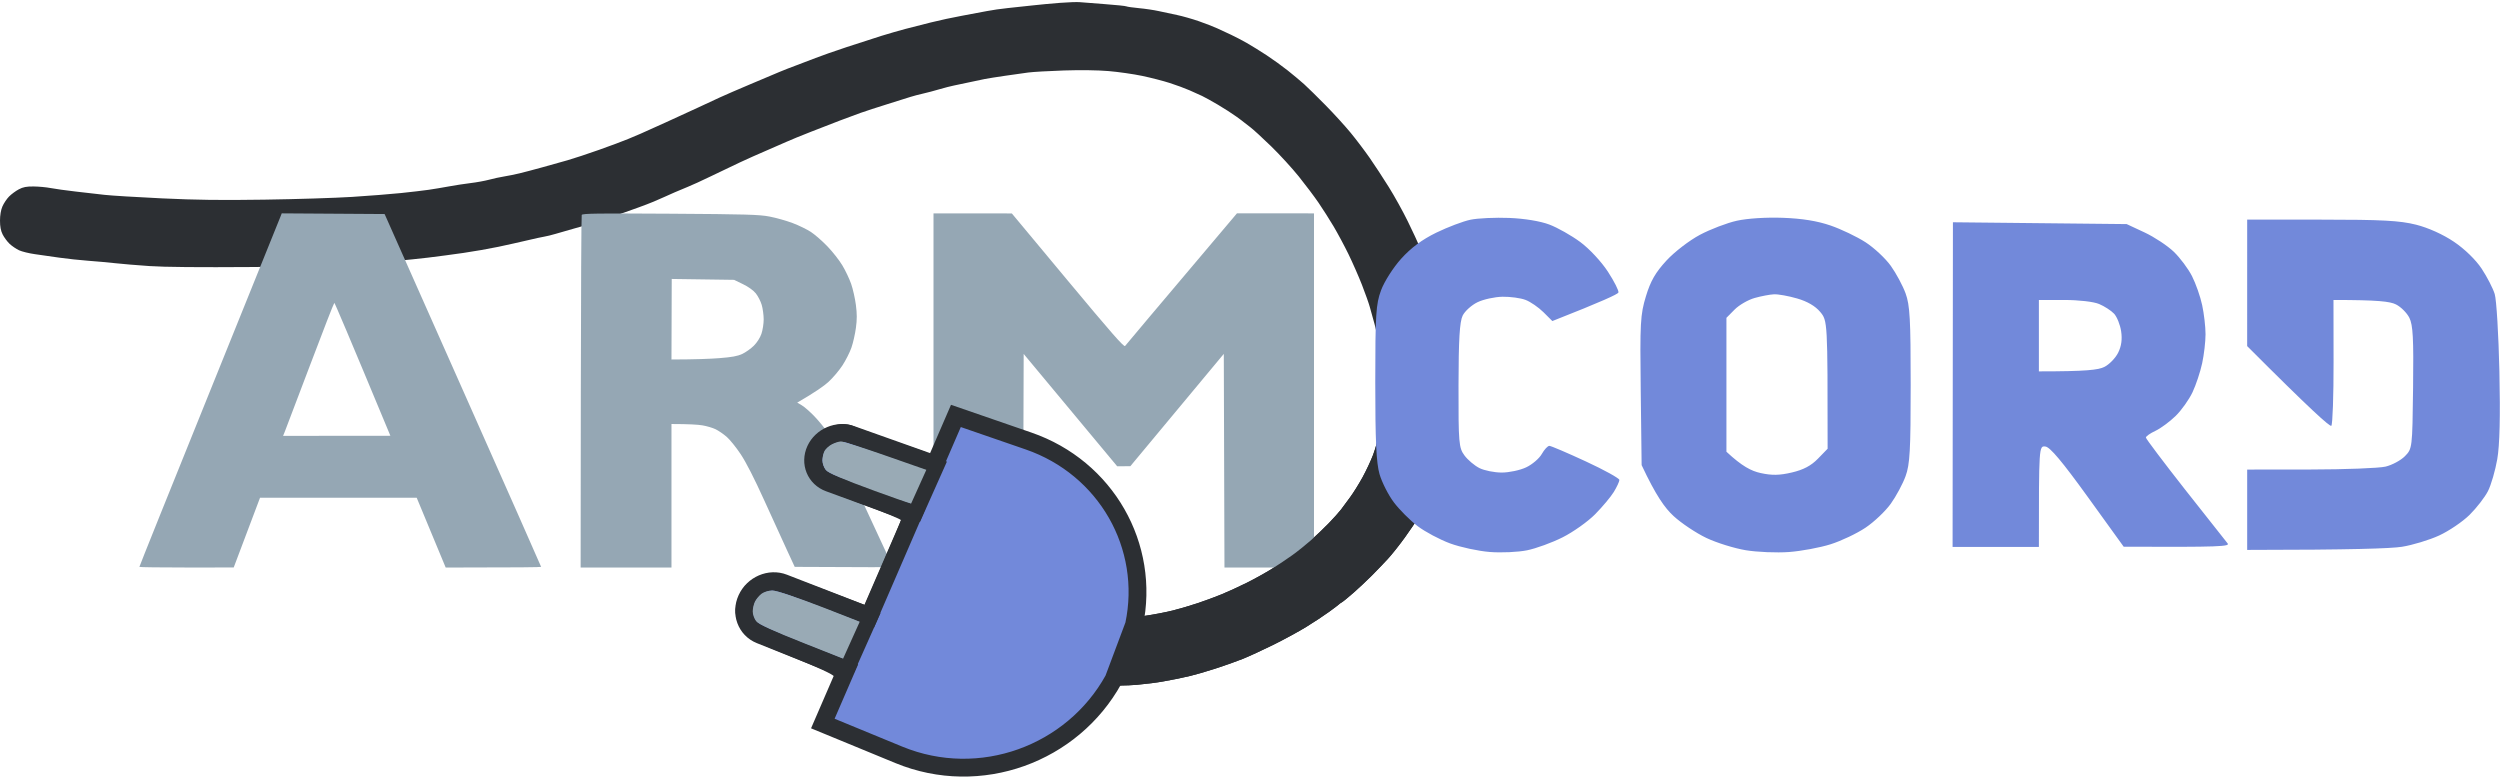
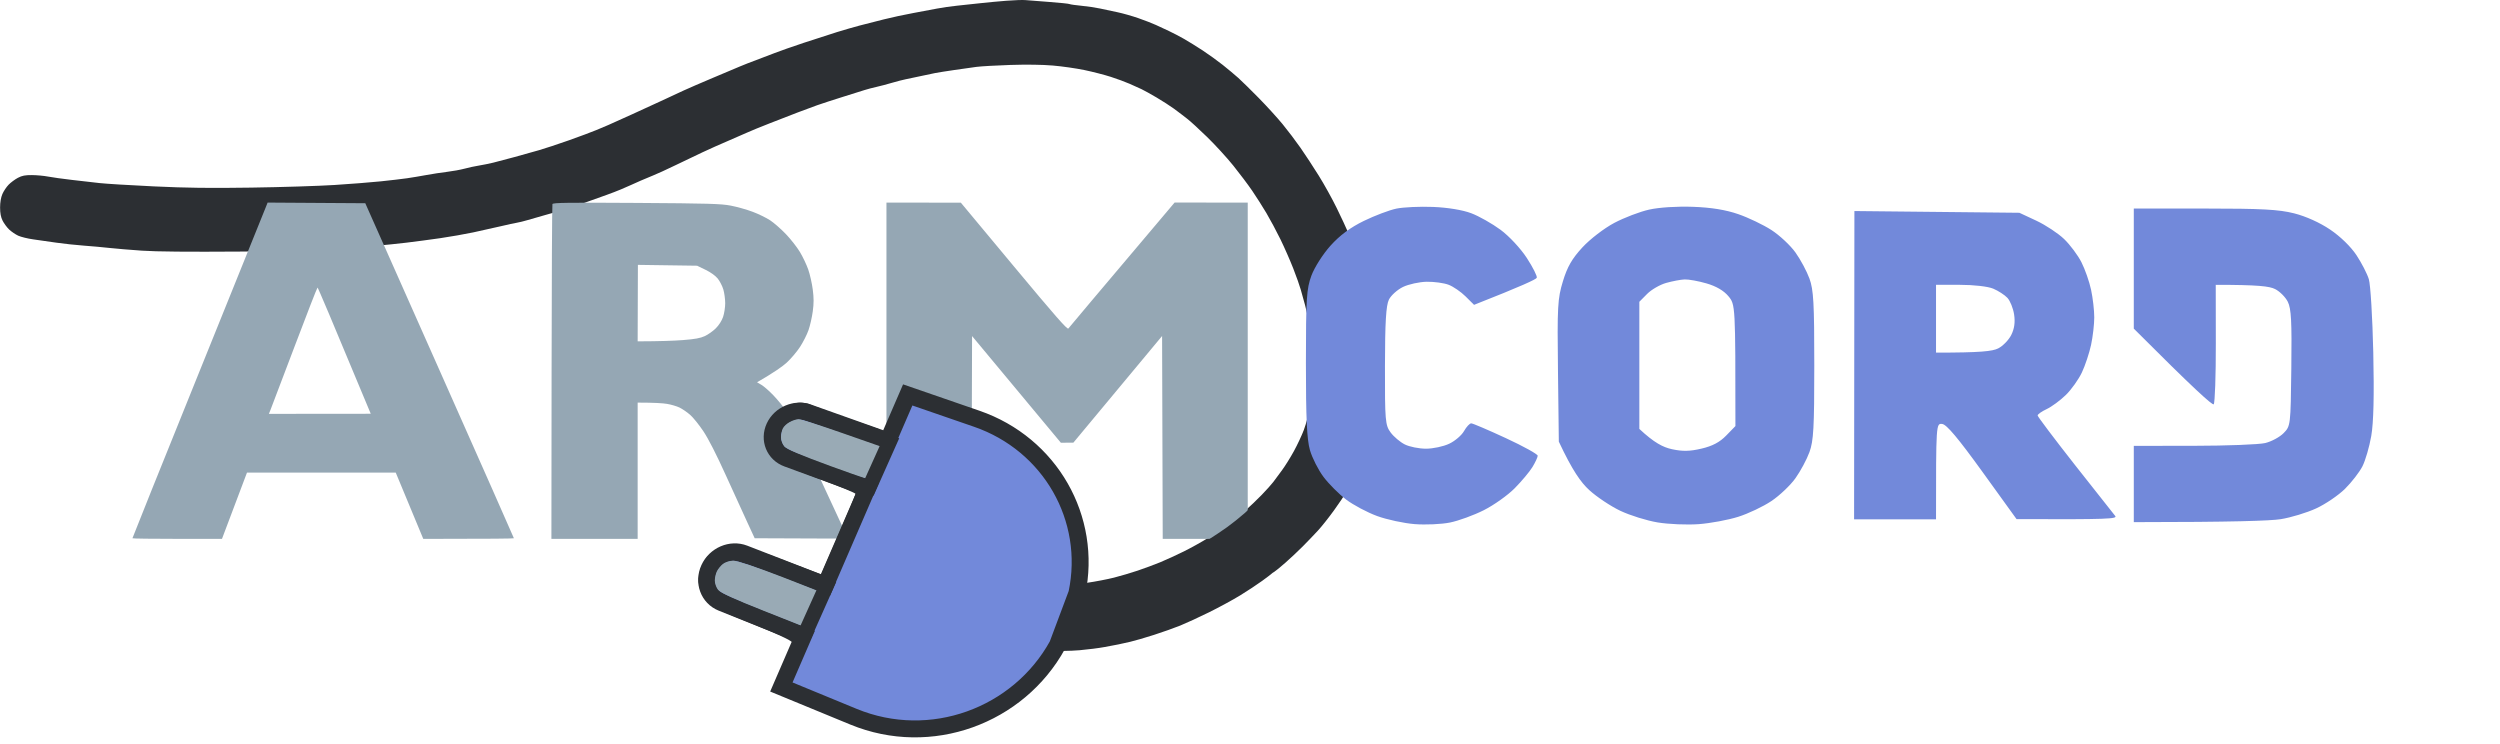
- <svg xmlns="http://www.w3.org/2000/svg" version="1.2" baseProfile="tiny-ps" viewBox="0 0 3446 1080" width="3446" height="1080">
+ <svg xmlns="http://www.w3.org/2000/svg" version="1.2" baseProfile="tiny-ps" viewBox="0 0 3629 1080" width="1613" height="480">
  <style>
		tspan { white-space:pre }
		.shp0 { fill: #2c2f33 } 
		.shp1 { fill: #95a7b4 } 
		.shp2 { fill: #7289da;stroke: #2c2f33;stroke-width: 24.572;stroke-dasharray: 0 } 
		.shp3 { fill: #99aab5 } 
		.shp4 { fill: #7289da } 
	</style>
  <g id="Folder 1">
    <g id="ARMCORD-LOGO">
-       <path id="Path 0" class="shp0" d="M1488.18 2.97C1491.67 3.31 1507.18 4.54 1522.64 5.66C1538.13 6.8 1551.59 8.2 1552.59 8.77C1553.59 9.31 1561.36 10.43 1569.84 11.23C1578.33 12 1590.56 13.83 1597.05 15.26C1603.53 16.69 1614.99 19.14 1622.48 20.69C1629.96 22.26 1643.42 26.09 1652.42 29.2C1661.39 32.31 1672.82 36.77 1677.82 39.06C1682.8 41.37 1691.4 45.34 1696.88 47.91C1702.37 50.49 1712.17 55.6 1718.66 59.29C1725.14 62.97 1737.4 70.57 1745.89 76.14C1754.37 81.71 1767.43 91.14 1774.92 97.09C1782.4 103.03 1792.61 111.57 1797.61 116.06C1802.58 120.54 1815.95 133.66 1827.29 145.2C1838.64 156.74 1854.15 173.77 1861.78 183.06C1869.41 192.34 1881.16 207.86 1887.9 217.54C1894.64 227.23 1906.53 245.34 1914.3 257.83C1922.1 270.29 1933.87 291.51 1940.45 305C1947.05 318.49 1954.48 334.4 1956.96 340.4C1959.48 346.37 1964.42 358.63 1967.99 367.6C1971.53 376.6 1974.45 384.77 1974.45 385.74C1974.45 386.74 1976.51 393.69 1979.02 401.17C1981.54 408.66 1984.76 420.51 1986.22 427.49C1987.71 434.49 1990.22 445.51 1991.82 452C1993.42 458.49 1995.54 471.14 1996.51 480.11C1997.48 489.11 1998.88 509.91 1999.62 526.4C2000.37 542.86 2000.34 561.66 1999.59 568.14C1998.82 574.63 1997.71 585.23 1997.11 591.71C1996.51 598.2 1994.39 610.06 1992.39 618.03C1990.37 626.03 1988.05 635.4 1987.19 638.91C1986.34 642.4 1982.65 653 1979.02 662.49C1975.39 671.97 1968.68 686.69 1964.11 695.17C1959.53 703.66 1954.59 713.03 1953.1 716.03C1951.62 719.03 1944.25 730.06 1936.7 740.51C1929.16 751 1918.47 764.49 1912.93 770.46C1907.39 776.46 1897.56 786.71 1891.07 793.23C1884.58 799.77 1873.27 810.4 1865.95 816.83C1858.61 823.26 1851.27 829.29 1849.61 830.2C1847.95 831.11 1846.18 832.37 1845.7 832.97C1845.18 833.57 1839.07 838.23 1832.07 843.31C1825.09 848.4 1810.81 857.83 1800.32 864.26C1789.83 870.69 1769.43 881.77 1754.95 888.91C1740.49 896.06 1721.69 904.71 1713.2 908.14C1704.71 911.57 1687.57 917.66 1675.11 921.66C1662.62 925.69 1647.11 930.2 1640.62 931.69C1634.14 933.2 1626.36 934.91 1623.36 935.51C1620.39 936.09 1611.39 937.8 1603.42 939.29C1595.42 940.8 1579.1 942.89 1567.1 943.94C1554.36 945.09 1531.44 945.4 1511.75 944.69C1481.64 943.63 1475.58 942.86 1452.78 937.11C1436.26 932.94 1424 928.71 1417.72 925C1412.4 921.86 1406.17 916.83 1403.86 913.83C1401.57 910.83 1398.32 903.09 1396.63 896.6C1393.89 886.11 1393.83 883.77 1396.12 875.71C1397.52 870.74 1400.23 864.2 1402.14 861.23C1404.03 858.23 1407.63 853.97 1410.12 851.74C1412.63 849.51 1418.35 845.94 1422.83 843.77C1428.32 841.14 1434.26 839.89 1440.98 839.97C1446.46 840.06 1453.41 841.03 1456.41 842.17C1459.41 843.29 1468.81 845.83 1477.27 847.83C1489.24 850.63 1499.87 851.49 1524.47 851.69C1545.96 851.89 1563.27 850.97 1578.02 848.89C1589.99 847.17 1607.53 843.8 1617.02 841.4C1626.51 838.97 1642.02 834.4 1651.51 831.2C1660.99 828.03 1675.68 822.54 1684.17 819.09C1692.65 815.6 1708.17 808.46 1718.66 803.26C1729.14 798.03 1744.66 789.4 1753.15 784.09C1761.63 778.74 1774.29 770.31 1781.26 765.29C1788.26 760.29 1799.69 751.14 1806.66 745C1813.66 738.83 1824.84 728.17 1831.49 721.29C1838.15 714.4 1845.78 705.91 1848.41 702.43C1851.04 698.91 1856.81 691.17 1861.18 685.17C1865.58 679.2 1873.21 666.94 1878.13 657.97C1883.07 648.97 1889.61 635.09 1892.64 627.11C1895.67 619.11 1900.24 602.37 1902.76 589.91C1906.44 571.66 1907.36 561.89 1907.36 540C1907.36 525.03 1906.59 508.29 1905.62 502.8C1904.64 497.31 1902.53 485.06 1900.9 475.57C1899.27 466.11 1896.36 452.63 1894.39 445.63C1892.44 438.66 1889.67 428.66 1888.21 423.4C1886.79 418.17 1881.87 404.29 1877.3 392.57C1872.7 380.83 1864.35 361.86 1858.75 350.37C1853.15 338.89 1843.95 321.74 1838.35 312.26C1832.72 302.77 1823.38 288.09 1817.58 279.6C1811.78 271.11 1799.49 254.77 1790.29 243.31C1781.06 231.83 1763.83 213 1751.97 201.49C1740.14 189.97 1727.17 178.11 1723.2 175.17C1719.2 172.23 1715.51 169.4 1715.03 168.86C1714.51 168.31 1709.66 164.63 1704.17 160.69C1698.71 156.71 1687.28 149.37 1678.77 144.34C1670.25 139.34 1660.45 133.89 1656.94 132.26C1653.45 130.63 1645.71 127.11 1639.71 124.49C1633.71 121.86 1621.48 117.31 1612.48 114.43C1603.5 111.54 1586.36 107.11 1574.36 104.6C1562.39 102.09 1541.56 99.11 1528.1 97.97C1512.73 96.69 1489.75 96.37 1466.38 97.14C1445.92 97.83 1423.89 99.09 1417.4 99.94C1410.89 100.8 1396.6 102.83 1385.63 104.43C1374.66 106 1362 108.03 1357.51 108.89C1353 109.77 1343.2 111.83 1335.71 113.49C1328.22 115.14 1318.85 117.14 1314.85 117.89C1310.85 118.66 1301.88 120.97 1294.88 123.03C1287.91 125.11 1277.71 127.8 1272.19 129.03C1266.71 130.26 1258.96 132.29 1254.96 133.57C1250.96 134.83 1236.67 139.31 1223.22 143.54C1209.73 147.74 1192.98 153.2 1185.98 155.69C1179.01 158.14 1166.35 162.83 1157.87 166.11C1149.38 169.37 1131.41 176.34 1117.95 181.6C1104.46 186.86 1089.35 193.06 1084.38 195.34C1079.38 197.66 1066.72 203.17 1056.23 207.63C1045.74 212.09 1029.43 219.37 1019.94 223.83C1010.46 228.29 992.48 236.89 980.02 242.91C967.54 248.97 953.25 255.51 948.25 257.46C943.25 259.43 935.11 262.83 930.11 265.06C925.11 267.29 918.59 270.2 915.59 271.54C912.59 272.91 906.05 275.74 901.07 277.89C896.07 280 886.67 283.6 880.19 285.91C873.7 288.23 859.01 293.46 847.53 297.57C836.04 301.66 822.15 306.31 816.67 307.86C811.18 309.43 799.75 312.66 791.27 315.03C782.78 317.4 771.35 320.69 765.86 322.34C760.38 323.97 753.43 325.69 750.43 326.14C747.43 326.6 736.83 328.91 726.83 331.29C716.86 333.66 698.89 337.66 686.91 340.2C674.94 342.74 653.28 346.54 638.82 348.63C624.34 350.71 602.31 353.66 589.82 355.14C577.33 356.6 558.56 358.57 548.07 359.46C537.59 360.37 513.5 362.49 494.56 364.2C468.38 366.51 433.09 367.46 348.46 368.06C273.97 368.6 226.56 368.17 205.99 366.74C189.02 365.6 167.79 363.8 158.78 362.8C149.81 361.77 133.07 360.29 121.58 359.43C110.12 358.6 92.15 356.66 81.66 355.14C71.18 353.6 56.09 351.43 48.09 350.34C40.12 349.23 30.32 346.83 26.32 345C22.32 343.14 16.4 339.11 13.14 336.03C9.92 332.94 5.63 327.14 3.63 323.14C1.11 318.11 0 312.26 0 304.09C0 296.69 1.23 289.43 3.31 284.6C5.14 280.34 9.23 274.23 12.4 270.97C15.57 267.74 21.63 263.23 25.86 261C31.83 257.83 36.46 256.94 46.29 257.03C53.26 257.09 63.89 258.06 69.86 259.23C75.86 260.37 91.38 262.54 104.35 264.03C117.32 265.51 135.3 267.57 144.27 268.6C153.27 269.63 188.79 271.8 223.22 273.43C271.22 275.69 304.28 276.11 364.77 275.2C408.21 274.57 462.52 272.86 485.47 271.4C508.41 269.94 538.64 267.57 552.62 266.11C566.59 264.66 583.73 262.66 590.73 261.63C597.71 260.63 610.36 258.51 618.85 256.94C627.34 255.37 640.82 253.29 648.8 252.34C656.8 251.4 668.23 249.31 674.2 247.71C680.2 246.09 689.6 244.06 695.09 243.2C700.57 242.31 709.97 240.43 715.95 238.97C721.95 237.54 735.83 233.86 746.8 230.83C757.78 227.8 773.72 223.34 782.21 220.91C790.69 218.49 810.27 212.03 825.75 206.54C841.21 201.06 859.19 194.34 865.67 191.63C872.16 188.91 879.93 185.66 882.93 184.34C885.9 183.06 901.42 176.09 917.39 168.83C933.36 161.57 953.79 152.2 962.77 148C971.77 143.77 984.82 137.69 991.8 134.49C998.8 131.26 1018 122.94 1034.46 116C1050.92 109.06 1068.89 101.49 1074.37 99.17C1079.86 96.83 1090.49 92.69 1097.98 89.94C1105.46 87.2 1117.29 82.66 1124.29 79.91C1131.29 77.14 1150.47 70.4 1166.95 64.94C1183.41 59.49 1205.04 52.51 1215.04 49.4C1225.02 46.31 1239.7 42.09 1247.7 39.97C1255.68 37.89 1271.62 33.83 1283.08 30.94C1294.56 28.06 1313.77 23.91 1325.74 21.77C1337.71 19.6 1353.23 16.69 1360.23 15.29C1367.2 13.89 1380.29 12 1389.26 11.11C1398.23 10.2 1413.35 8.57 1422.83 7.51C1432.32 6.43 1449.46 4.83 1460.95 3.94C1472.44 3.06 1484.67 2.63 1488.18 2.97Z" />
+       <path id="Path 0" class="shp0" d="M1488.18 0.12C1491.67 0.46 1507.18 1.69 1522.64 2.8C1538.13 3.95 1551.59 5.35 1552.59 5.92C1553.59 6.46 1561.36 7.58 1569.84 8.38C1578.33 9.15 1590.56 10.98 1597.05 12.4C1603.53 13.83 1614.99 16.29 1622.48 17.83C1629.96 19.4 1643.42 23.23 1652.42 26.35C1661.39 29.46 1672.82 33.92 1677.82 36.2C1682.8 38.52 1691.4 42.49 1696.88 45.06C1702.37 47.63 1712.17 52.75 1718.66 56.43C1725.14 60.12 1737.4 67.72 1745.89 73.29C1754.37 78.86 1767.43 88.29 1774.92 94.23C1782.4 100.18 1792.61 108.72 1797.61 113.2C1802.58 117.69 1815.95 130.8 1827.29 142.35C1838.64 153.89 1854.15 170.92 1861.78 180.2C1869.41 189.49 1881.16 205 1887.9 214.69C1894.64 224.38 1906.53 242.49 1914.3 254.98C1922.1 267.43 1933.87 288.66 1940.45 302.15C1947.05 315.63 1954.48 331.55 1956.96 337.55C1959.48 343.52 1964.42 355.78 1967.99 364.75C1971.53 373.75 1974.45 381.92 1974.45 382.89C1974.45 383.89 1976.51 390.83 1979.02 398.32C1981.54 405.8 1984.76 417.66 1986.22 424.63C1987.71 431.63 1990.22 442.66 1991.82 449.15C1993.42 455.63 1995.54 468.29 1996.51 477.26C1997.48 486.26 1998.88 507.06 1999.62 523.55C2000.37 540 2000.34 558.8 1999.59 565.29C1998.82 571.78 1997.71 582.38 1997.11 588.86C1996.51 595.35 1994.39 607.2 1992.39 615.18C1990.37 623.18 1988.05 632.55 1987.19 636.06C1986.34 639.55 1982.65 650.15 1979.02 659.63C1975.39 669.12 1968.68 683.83 1964.11 692.32C1959.53 700.8 1954.59 710.18 1953.1 713.18C1951.62 716.18 1944.25 727.2 1936.7 737.66C1929.16 748.15 1918.47 761.63 1912.93 767.6C1907.39 773.6 1897.56 783.86 1891.07 790.38C1884.58 796.92 1873.27 807.55 1865.95 813.98C1858.61 820.4 1851.27 826.43 1849.61 827.35C1847.95 828.26 1846.18 829.52 1845.7 830.12C1845.18 830.72 1839.07 835.38 1832.07 840.46C1825.09 845.55 1810.81 854.98 1800.32 861.4C1789.83 867.83 1769.43 878.92 1754.95 886.06C1740.49 893.2 1721.69 901.86 1713.2 905.29C1704.71 908.72 1687.57 914.8 1675.11 918.8C1662.62 922.83 1647.11 927.35 1640.62 928.83C1634.14 930.35 1626.36 932.06 1623.36 932.66C1620.39 933.23 1611.39 934.95 1603.42 936.43C1595.42 937.95 1579.1 940.03 1567.1 941.09C1554.36 942.23 1531.44 942.55 1511.75 941.83C1481.64 940.78 1475.58 940 1452.78 934.26C1436.26 930.09 1424 925.86 1417.72 922.15C1412.4 919 1406.17 913.98 1403.86 910.98C1401.57 907.98 1398.32 900.23 1396.63 893.75C1393.89 883.26 1393.83 880.92 1396.12 872.86C1397.52 867.89 1400.23 861.35 1402.14 858.38C1404.03 855.38 1407.63 851.12 1410.12 848.89C1412.63 846.66 1418.35 843.09 1422.83 840.92C1428.32 838.29 1434.26 837.03 1440.98 837.12C1446.46 837.2 1453.41 838.18 1456.41 839.32C1459.41 840.43 1468.81 842.98 1477.27 844.98C1489.24 847.78 1499.87 848.63 1524.47 848.83C1545.96 849.03 1563.27 848.12 1578.02 846.03C1589.99 844.32 1607.53 840.95 1617.02 838.55C1626.51 836.12 1642.02 831.55 1651.51 828.35C1660.99 825.18 1675.68 819.69 1684.17 816.23C1692.65 812.75 1708.17 805.6 1718.66 800.4C1729.14 795.18 1744.66 786.55 1753.15 781.23C1761.63 775.89 1774.29 767.46 1781.26 762.43C1788.26 757.43 1799.69 748.29 1806.66 742.15C1813.66 735.98 1824.84 725.32 1831.49 718.43C1838.15 711.55 1845.78 703.06 1848.41 699.58C1851.04 696.06 1856.81 688.32 1861.18 682.32C1865.58 676.35 1873.21 664.09 1878.13 655.12C1883.07 646.12 1889.61 632.23 1892.64 624.26C1895.67 616.26 1900.24 599.52 1902.76 587.06C1906.44 568.8 1907.36 559.03 1907.36 537.15C1907.36 522.18 1906.59 505.43 1905.62 499.95C1904.64 494.46 1902.53 482.2 1900.9 472.72C1899.27 463.26 1896.36 449.78 1894.39 442.78C1892.44 435.8 1889.67 425.8 1888.21 420.55C1886.79 415.32 1881.87 401.43 1877.3 389.72C1872.7 377.98 1864.35 359 1858.75 347.52C1853.15 336.03 1843.95 318.89 1838.35 309.4C1832.72 299.92 1823.38 285.23 1817.58 276.75C1811.78 268.26 1799.49 251.92 1790.29 240.46C1781.06 228.98 1763.83 210.15 1751.97 198.63C1740.14 187.12 1727.17 175.26 1723.2 172.32C1719.2 169.38 1715.51 166.55 1715.03 166C1714.51 165.46 1709.66 161.78 1704.17 157.83C1698.71 153.86 1687.28 146.52 1678.77 141.49C1670.25 136.49 1660.45 131.03 1656.94 129.4C1653.45 127.78 1645.71 124.26 1639.71 121.63C1633.71 119 1621.48 114.46 1612.48 111.58C1603.5 108.69 1586.36 104.26 1574.36 101.75C1562.39 99.23 1541.56 96.26 1528.1 95.12C1512.73 93.83 1489.75 93.52 1466.38 94.29C1445.92 94.98 1423.89 96.23 1417.4 97.09C1410.89 97.95 1396.6 99.98 1385.63 101.58C1374.66 103.15 1362 105.18 1357.51 106.03C1353 106.92 1343.2 108.98 1335.71 110.63C1328.22 112.29 1318.85 114.29 1314.85 115.03C1310.85 115.8 1301.88 118.12 1294.88 120.18C1287.91 122.26 1277.71 124.95 1272.19 126.18C1266.71 127.4 1258.96 129.43 1254.96 130.72C1250.96 131.98 1236.67 136.46 1223.22 140.69C1209.73 144.89 1192.98 150.35 1185.98 152.83C1179.01 155.29 1166.35 159.98 1157.87 163.26C1149.38 166.52 1131.41 173.49 1117.95 178.75C1104.46 184 1089.35 190.2 1084.38 192.49C1079.38 194.8 1066.72 200.32 1056.23 204.78C1045.74 209.23 1029.43 216.52 1019.94 220.98C1010.46 225.43 992.48 234.03 980.02 240.06C967.54 246.12 953.25 252.66 948.25 254.6C943.25 256.58 935.11 259.98 930.11 262.2C925.11 264.43 918.59 267.35 915.59 268.69C912.59 270.06 906.05 272.89 901.07 275.03C896.07 277.15 886.67 280.75 880.19 283.06C873.7 285.38 859.01 290.6 847.53 294.72C836.04 298.8 822.15 303.46 816.67 305C811.18 306.58 799.75 309.8 791.27 312.18C782.78 314.55 771.35 317.83 765.86 319.49C760.38 321.12 753.43 322.83 750.43 323.29C747.43 323.75 736.83 326.06 726.83 328.43C716.86 330.8 698.89 334.8 686.91 337.35C674.94 339.89 653.28 343.69 638.82 345.78C624.34 347.86 602.31 350.8 589.82 352.29C577.33 353.75 558.56 355.72 548.07 356.6C537.59 357.52 513.5 359.63 494.56 361.35C468.38 363.66 433.09 364.6 348.46 365.2C273.97 365.75 226.56 365.32 205.99 363.89C189.02 362.75 167.79 360.95 158.78 359.95C149.81 358.92 133.07 357.43 121.58 356.58C110.12 355.75 92.15 353.8 81.66 352.29C71.18 350.75 56.09 348.58 48.09 347.49C40.12 346.38 30.32 343.98 26.32 342.15C22.32 340.29 16.4 336.26 13.14 333.18C9.92 330.09 5.63 324.29 3.63 320.29C1.11 315.26 0 309.4 0 301.23C0 293.83 1.23 286.58 3.31 281.75C5.14 277.49 9.23 271.38 12.4 268.12C15.57 264.89 21.63 260.38 25.86 258.15C31.83 254.98 36.46 254.09 46.29 254.18C53.26 254.23 63.89 255.2 69.86 256.38C75.86 257.52 91.38 259.69 104.35 261.18C117.32 262.66 135.3 264.72 144.27 265.75C153.27 266.78 188.79 268.95 223.22 270.58C271.22 272.83 304.28 273.26 364.77 272.35C408.21 271.72 462.52 270 485.47 268.55C508.41 267.09 538.64 264.72 552.62 263.26C566.59 261.8 583.73 259.8 590.73 258.78C597.71 257.78 610.36 255.66 618.85 254.09C627.34 252.52 640.82 250.43 648.8 249.49C656.8 248.55 668.23 246.46 674.2 244.86C680.2 243.23 689.6 241.2 695.09 240.35C700.57 239.46 709.97 237.58 715.95 236.12C721.95 234.69 735.83 231 746.8 227.98C757.78 224.95 773.72 220.49 782.21 218.06C790.69 215.63 810.27 209.18 825.75 203.69C841.21 198.2 859.19 191.49 865.67 188.78C872.16 186.06 879.93 182.8 882.93 181.49C885.9 180.2 901.42 173.23 917.39 165.98C933.36 158.72 953.79 149.35 962.77 145.15C971.77 140.92 984.82 134.83 991.8 131.63C998.8 128.4 1018 120.09 1034.46 113.15C1050.92 106.2 1068.89 98.63 1074.37 96.32C1079.86 93.98 1090.49 89.83 1097.98 87.09C1105.46 84.35 1117.29 79.8 1124.29 77.06C1131.29 74.29 1150.47 67.55 1166.95 62.09C1183.41 56.63 1205.04 49.66 1215.04 46.55C1225.02 43.46 1239.7 39.23 1247.7 37.12C1255.68 35.03 1271.62 30.98 1283.08 28.09C1294.56 25.2 1313.77 21.06 1325.74 18.92C1337.71 16.75 1353.23 13.83 1360.23 12.43C1367.2 11.03 1380.29 9.15 1389.26 8.26C1398.23 7.35 1413.35 5.72 1422.83 4.66C1432.32 3.58 1449.46 1.98 1460.95 1.09C1472.44 0.2 1484.67 -0.22 1488.18 0.12Z" />
      <path id="Path 0" fill-rule="evenodd" class="shp1" d="M388.35 294.09L530.16 295.03L638.02 537.74C697.37 671.23 745.89 780.86 745.89 781.37C745.89 781.86 716.29 782.29 614.34 782.31L574.39 686.11L358.43 686.06L322.14 782.23L257.25 782.26C221.56 782.26 192.27 781.89 192.13 781.4C192.02 780.91 235.22 673.31 288.2 542.31C341.14 411.29 385.35 301.83 386.4 299.09L388.35 294.09ZM427.41 503.26C445.24 456.09 460.27 417.49 460.84 417.46C461.41 417.43 479.04 458.66 538.1 600.66L390.2 600.8L392.6 594.89C393.95 591.66 409.61 550.43 427.41 503.26ZM801.84 296.23C801.3 297.57 800.75 407.46 800.61 540.46L800.35 782.26L925.56 782.26L925.56 584.46C950.19 584.49 962.22 585.31 968.22 586.31C974.2 587.31 982.37 589.71 986.37 591.66C990.37 593.6 997.23 598.29 1001.6 602.09C1006 605.86 1014.74 616.71 1021.06 626.2C1028.46 637.34 1039.91 659.8 1053.46 689.71C1065 715.17 1079.18 746.2 1084.95 758.69L1095.43 781.37C1200.07 782.06 1230.47 781.86 1230.47 781.37C1230.47 780.86 1226.3 771.69 1221.22 760.94C1216.16 750.2 1202.59 721.03 1191.1 696.06C1179.61 671.11 1165.3 640.91 1159.3 628.91C1153.3 616.94 1145.07 602.26 1141.01 596.26C1136.92 590.26 1128.64 580.2 1122.61 573.89C1116.55 567.57 1108.72 560.71 1105.23 558.69L1098.89 554.97C1123.81 540.57 1135.95 531.89 1141.98 526.4C1147.98 520.91 1156.64 510.69 1161.21 503.71C1165.78 496.71 1171.35 485.69 1173.61 479.2C1175.87 472.71 1178.64 460.49 1179.78 452C1181.38 440.31 1181.36 432.6 1179.75 420.23C1178.58 411.26 1175.64 398.2 1173.18 391.2C1170.73 384.2 1165.3 372.77 1161.1 365.8C1156.9 358.8 1147.72 347.09 1140.69 339.77C1133.67 332.43 1123.44 323.49 1117.95 319.86C1112.46 316.23 1101.01 310.63 1092.52 307.46C1084.06 304.26 1069.75 300.23 1060.77 298.51C1046.6 295.77 1028.54 295.26 923.62 294.57C824.01 293.94 802.61 294.23 801.84 296.23ZM925.91 384.51L1011.86 385.74L1024.06 391.66C1031.49 395.23 1038.43 400.23 1041.77 404.34C1044.8 408.09 1048.49 415.26 1049.94 420.23C1051.43 425.23 1052.63 434.2 1052.66 440.2C1052.66 446.17 1051.26 455.17 1049.54 460.17C1047.69 465.57 1043.49 472.17 1039.09 476.54C1035.06 480.54 1027.86 485.66 1023.11 487.89C1016.63 490.91 1008.77 492.34 991.37 493.69C978.62 494.66 958.62 495.46 925.56 495.54L925.91 384.51ZM1286.74 782.26L1410.12 782.26L1411.03 487.86L1539.9 642.69L1558.04 642.63L1686.88 487.77L1687.8 782.26L1811.21 782.26L1811.21 294.11L1705.06 294.03C1586.9 433.8 1551.79 475.51 1550.79 476.91C1549.39 478.89 1531.33 458.29 1471.84 386.83L1394.72 294.2L1286.74 294.11L1286.74 782.26Z" />
      <path id="Path 0" class="shp0" d="M1906.76 585.94C1908.36 586.63 1917.13 597.77 1926.22 610.69C1935.33 623.63 1945.68 639.14 1949.22 645.17C1952.76 651.2 1959.08 660.63 1963.25 666.11C1967.42 671.63 1970.82 677.74 1970.82 679.74C1970.82 681.74 1967.42 689.49 1963.31 696.97C1959.16 704.46 1954.56 713.03 1953.1 716.03C1951.62 719.03 1944.25 730.06 1936.7 740.51C1929.16 751 1918.47 764.49 1912.93 770.46C1907.39 776.46 1897.56 786.71 1891.07 793.23C1884.58 799.77 1873.27 810.4 1865.95 816.83C1858.61 823.26 1851.27 829.29 1849.61 830.2C1847.95 831.11 1846.18 832.37 1845.7 832.97C1845.18 833.57 1839.07 838.23 1832.07 843.31C1825.09 848.4 1810.81 857.83 1800.32 864.26C1789.83 870.69 1769.43 881.77 1754.95 888.91C1740.49 896.06 1721.69 904.71 1713.2 908.14C1704.71 911.57 1687.57 917.66 1675.11 921.66C1662.62 925.69 1647.11 930.2 1640.62 931.69C1634.14 933.2 1626.36 934.91 1623.36 935.51C1620.39 936.09 1611.39 937.8 1603.42 939.29C1595.42 940.8 1579.1 942.89 1567.1 943.94C1554.36 945.09 1531.44 945.4 1511.75 944.69C1481.64 943.63 1475.58 942.86 1452.78 937.11C1436.26 932.94 1424 928.71 1417.72 925C1412.4 921.86 1406.17 916.83 1403.86 913.83C1401.57 910.83 1398.32 903.09 1396.63 896.6C1393.89 886.11 1393.83 883.77 1396.12 875.71C1397.52 870.74 1400.23 864.2 1402.14 861.23C1404.03 858.23 1407.63 853.97 1410.12 851.74C1412.63 849.51 1418.35 845.94 1422.83 843.77C1428.32 841.14 1434.26 839.89 1440.98 839.97C1446.46 840.06 1453.41 841.03 1456.41 842.17C1459.41 843.29 1468.81 845.83 1477.27 847.83C1489.24 850.63 1499.87 851.49 1524.47 851.69C1545.96 851.89 1563.27 850.97 1578.02 848.89C1589.99 847.17 1607.53 843.8 1617.02 841.4C1626.51 838.97 1642.02 834.4 1651.51 831.2C1660.99 828.03 1675.68 822.54 1684.17 819.09C1692.65 815.6 1708.17 808.46 1718.66 803.26C1729.14 798.03 1744.66 789.4 1753.15 784.09C1761.63 778.74 1774.29 770.31 1781.26 765.29C1788.26 760.29 1799.69 751.14 1806.66 745C1813.66 738.83 1824.84 728.17 1831.49 721.29C1838.15 714.4 1845.78 705.91 1848.41 702.43C1851.04 698.91 1856.81 691.17 1861.18 685.17C1865.58 679.2 1873.21 666.94 1878.13 657.97C1883.07 648.97 1889.56 635.09 1892.59 627.11C1895.59 619.11 1899.36 606.31 1900.96 598.66C1903.36 587.14 1904.36 584.91 1906.76 585.94Z" />
      <g id="Plug">
        <path id="Layer" class="shp2" d="M1173.38 598.97L1288.76 640L1317.62 573.31L1417.8 607.89C1524.61 644.77 1586.13 752.77 1563.16 861.37L1535.04 936.4C1478.35 1039.29 1350.94 1086.57 1238.99 1040.49L1134.18 997.31L1166.55 922.51L1047.74 875.06C1028.46 867.31 1020.31 845.03 1029.31 825.43C1038.29 805.89 1061 796.14 1080.23 803.6L1198.13 849.34L1259.22 708.17L1142.89 665.63C1124.01 658.77 1115.66 638.23 1124.12 619.86C1132.55 601.63 1154.5 592.29 1173.38 598.97L1173.38 598.97Z" />
        <path id="Layer" class="shp0" d="M1161.12 584.51C1166.61 584.46 1173.24 585.66 1175.81 587.14C1178.35 588.63 1199.7 596.57 1223.16 604.71C1246.65 612.94 1269.19 620.74 1273.22 622.09C1279.76 624.2 1280.56 625.74 1280.56 636.46C1280.56 643.09 1279.96 648.49 1279.22 648.49C1278.48 648.49 1252.68 639.49 1221.82 628.49C1191.01 617.43 1163.35 608.43 1160.44 608.43C1157.52 608.43 1151.5 610.26 1147.12 612.49C1142.72 614.66 1137.89 618.89 1136.41 621.8C1134.98 624.71 1133.72 630.43 1133.64 634.46C1133.58 638.51 1135.67 644.54 1138.32 647.83C1141.61 651.94 1162.3 660.86 1204.47 676.37C1238.25 688.74 1265.62 699.83 1265.3 701.03C1265.02 702.2 1260.42 713.37 1255.13 725.86C1249.79 738.34 1241.9 755.77 1237.59 764.6C1233.25 773.37 1229.76 782.69 1229.76 785.23C1229.82 787.83 1225.13 799.86 1219.36 811.97C1213.61 824.09 1207.01 840.26 1204.7 847.97C1202.39 855.66 1200.21 861.97 1199.84 861.97C1199.47 862.03 1170.93 851.17 1136.41 837.89C1098.83 823.46 1069.97 813.86 1064.35 813.97C1059.26 814 1052.49 816.14 1049.32 818.69C1046.2 821.2 1042.31 825.97 1040.66 829.26C1039.03 832.6 1037.69 838.91 1037.69 843.29C1037.69 848 1040.17 853.86 1043.66 857.49C1047.14 861 1075.06 873.8 1109.18 887.49C1141.84 900.63 1168.61 911.94 1168.61 912.69C1168.55 913.43 1164.61 919.17 1159.84 925.43C1153.24 934.03 1150.78 935.8 1149.78 932.54C1148.92 929.89 1127.35 919.83 1092.38 905.83C1046.72 887.57 1034.74 881.69 1027.66 874.03C1022.88 868.89 1017.6 859.57 1015.83 853.29C1013.37 844.43 1013.4 839.34 1016 829.97C1017.86 823.34 1022.03 814.34 1025.34 809.91C1028.69 805.57 1036.71 799.26 1043.2 795.97C1049.83 792.63 1060 789.97 1066.35 789.97C1074.23 789.91 1095.15 796.66 1191.96 833.94L1216.9 776.57C1230.64 745.03 1241.87 718.2 1241.87 716.94C1241.87 715.69 1217.04 705.49 1186.76 694.26C1146.47 679.31 1129.35 671.69 1123.26 665.83C1118.69 661.43 1113.64 653.63 1112.01 648.49C1110.38 643.31 1109.72 633.71 1110.61 627.14C1111.58 619.43 1114.92 611.77 1119.95 605.8C1124.26 600.66 1132.98 593.77 1139.44 590.54C1145.84 587.23 1155.61 584.54 1161.12 584.51L1161.12 584.51Z" />
        <path id="Layer" class="shp3" d="M1159.1 608.49C1162.07 608.4 1190.87 617.57 1223.16 628.86C1255.48 640.17 1282.19 649.49 1282.56 649.63C1282.93 649.74 1281.11 659.34 1278.56 670.97C1275.96 682.63 1272.68 693.86 1271.19 695.86C1269.02 698.91 1257.22 695.43 1205.81 676.69C1162.44 660.86 1141.61 651.94 1138.32 647.83C1135.67 644.54 1133.58 638.51 1133.64 634.46C1133.72 630.43 1134.98 624.71 1136.41 621.8C1137.89 618.89 1142.38 614.71 1146.44 612.57C1150.47 610.43 1156.18 608.57 1159.1 608.49L1159.1 608.49ZM1064.35 813.97C1069.97 813.86 1098.69 823.46 1136.41 838C1170.93 851.31 1199.47 862.71 1199.84 863.4C1200.21 864.11 1193.84 875.14 1170.93 911.34L1108.98 886.83C1066.86 870.2 1045.46 860.34 1042.23 856.14C1039.63 852.74 1037.49 846.66 1037.57 842.63C1037.63 838.6 1039.03 832.6 1040.66 829.26C1042.31 825.97 1046.2 821.2 1049.32 818.69C1052.49 816.14 1059.26 814 1064.35 813.97Z" />
        <path id="Layer" class="shp0" d="M1283.88 632.03L1305.28 636.17L1268.13 719.51L1246.67 714.57L1283.88 632.03Z" />
        <path id="Layer copy" class="shp0" d="M1192.44 840.6L1213.84 844.74L1176.7 928.09L1155.24 923.14L1192.44 840.6Z" />
      </g>
    </g>
    <path id="Path 0" fill-rule="evenodd" class="shp4" d="M2080.29 300.4C2101.4 301.23 2123.23 304.83 2135.66 309.54C2146.95 313.8 2166.09 324.63 2178.24 333.6C2190.75 342.86 2207.27 360.57 2216.36 374.51C2225.16 388.06 2231.67 400.97 2230.81 403.23C2229.96 405.49 2209.13 415.26 2139.75 442.54L2127.46 430.31C2120.69 423.6 2109.6 415.97 2102.83 413.4C2096.09 410.8 2081.77 408.86 2071.06 409.03C2060.34 409.23 2044.86 412.6 2036.65 416.54C2028.45 420.51 2019.22 428.8 2016.14 435C2012 443.4 2010.51 468.09 2010.42 531.4C2010.28 610.69 2010.85 617.26 2018.62 627.77C2023.2 633.97 2032.51 641.83 2039.25 645.2C2046.03 648.6 2059.89 651.37 2070.03 651.37C2080.17 651.37 2095.35 648.14 2103.69 644.17C2112.06 640.23 2121.75 631.94 2125.23 625.74C2128.72 619.57 2133.41 614.54 2135.66 614.57C2137.92 614.6 2160.58 624.29 2186.04 636.09C2211.5 647.86 2232.24 659.37 2232.16 661.6C2232.1 663.86 2228.64 671.26 2224.53 678.03C2220.38 684.8 2208.81 698.63 2198.78 708.77C2188.75 718.94 2168.58 733.26 2154.01 740.6C2139.41 747.97 2117.29 756.03 2104.89 758.54C2092.49 761.06 2069.4 762.11 2053.63 760.86C2037.83 759.63 2013.22 754.31 1998.94 749.09C1984.65 743.83 1964.45 733.09 1954.02 725.2C1943.62 717.29 1928.87 702.51 1921.25 692.37C1913.62 682.23 1904.76 664.69 1901.5 653.4C1897.07 637.94 1895.64 606.89 1895.67 527.29C1895.7 433.03 1896.56 419.37 1903.64 400.14C1908.07 388.17 1920.36 368.86 1931.33 356.66C1944.82 341.66 1960.19 330.23 1979.79 320.69C1995.59 313 2016.8 304.97 2026.97 302.86C2037.11 300.74 2061.11 299.63 2080.29 300.4ZM2457.66 300.23C2484.21 301.2 2505.12 304.6 2523.27 310.86C2537.95 315.91 2559.64 326.31 2571.47 333.94C2583.33 341.6 2599.02 356.26 2606.33 366.51C2613.67 376.77 2622.82 393.83 2626.67 404.43C2632.62 420.77 2633.68 440.06 2633.68 530.37C2633.68 620.69 2632.62 639.97 2626.67 656.29C2622.82 666.91 2613.67 683.97 2606.33 694.23C2599.02 704.49 2583.33 719.4 2571.47 727.34C2559.64 735.29 2537.95 745.6 2523.27 750.23C2508.61 754.86 2482.78 759.66 2465.86 760.91C2448.92 762.14 2422.17 761.03 2406.37 758.43C2390.57 755.8 2366.14 748.2 2352.02 741.49C2337.94 734.77 2317.62 721.23 2306.91 711.37C2294.88 700.31 2282.7 683.46 2262.82 641.11L2261.59 538.57C2260.44 444.8 2261.04 433.66 2268.76 408.34C2275.13 387.31 2281.96 375.49 2297.05 359.14C2308.16 347.11 2328.54 331.46 2343.19 323.66C2357.65 316 2380.54 307.26 2394.06 304.26C2408.57 301.03 2434.66 299.37 2457.66 300.23ZM2391 426.69L2379.71 438.09L2379.71 622.66C2401.37 642.89 2414.09 649.26 2426.89 652.06C2442.49 655.46 2452.8 655.29 2469.95 651.26C2485.86 647.54 2496.44 641.94 2505.84 632.26L2519.18 618.54C2519.18 442.31 2519.15 442.17 2508.92 429.89C2502.24 421.89 2491.15 415.43 2477.12 411.4C2465.29 407.97 2450.97 405.4 2445.35 405.66C2439.69 405.91 2427.72 408.17 2418.69 410.71C2409.66 413.23 2397.2 420.43 2391 426.69ZM3097.51 302.74L3200.07 302.74C3283.07 302.74 3307.9 304.06 3330.3 309.71C3347.25 314 3367.54 323.14 3382.59 333.31C3397.31 343.23 3412.65 358.14 3420.74 370.4C3428.2 381.69 3436.28 397.37 3438.71 405.29C3441.14 413.17 3444.03 461.14 3445.17 511.91C3446.54 574.51 3445.6 613.43 3442.23 632.91C3439.49 648.69 3433.71 668.54 3429.4 677C3425.08 685.46 3413.71 700.11 3404.14 709.6C3394.54 719.09 3375.62 731.91 3362.08 738.14C3348.56 744.34 3325.48 751.34 3310.82 753.69C3296.16 756.03 3242.15 757.94 3097.51 758L3097.51 647.26L3184.69 647.17C3232.64 647.11 3279.24 645.31 3288.27 643.17C3297.27 641 3309.27 634.57 3314.93 628.83C3325.1 618.46 3325.19 617.83 3326.19 534.37C3327.02 466.4 3326.05 448.06 3321.08 438.09C3317.68 431.31 3309.39 423 3302.62 419.63C3294.42 415.51 3278.01 413.49 3216.47 413.49L3216.58 498.57C3216.67 545.4 3215.27 585.14 3213.52 586.91C3211.75 588.69 3184.95 564.69 3097.49 477.06L3097.51 302.74ZM2691.91 306.37L2931.41 308.89L2956.02 320.37C2969.56 326.71 2987.7 338.71 2996.36 347.03C3005.02 355.37 3016.34 370.51 3021.48 380.66C3026.65 390.83 3032.97 408.8 3035.48 420.66C3038.02 432.49 3040.11 450.49 3040.11 460.66C3040.11 470.8 3038.02 488.8 3035.48 500.63C3032.94 512.49 3026.97 530.46 3022.19 540.63C3017.42 550.77 3006.91 565.54 2998.82 573.43C2990.73 581.31 2978.19 590.54 2970.93 593.94C2963.67 597.31 2957.82 601.49 2957.9 603.17C2957.99 604.86 2982.36 637.17 3012.02 674.94C3041.71 712.71 3068.03 746.03 3070.48 748.94C3074.14 753.26 3061.14 754.2 2927.3 753.6L2877.84 685.06C2842.52 636.14 2825.78 616.2 2819.38 615.49C2810.46 614.46 2810.4 614.86 2810.4 753.89L2691.45 753.89L2691.91 306.37ZM2810.4 511.91C2875.81 511.91 2892.3 509.94 2900.64 505.77C2907.41 502.37 2915.93 493.6 2919.61 486.29C2924.16 477.17 2925.47 467.74 2923.76 456.54C2922.39 447.51 2918.01 436.66 2914.04 432.4C2910.04 428.14 2900.78 422.14 2893.47 419.06C2885.75 415.83 2865.44 413.49 2845.26 413.49L2810.4 413.49L2810.4 511.91Z" />
  </g>
</svg>
